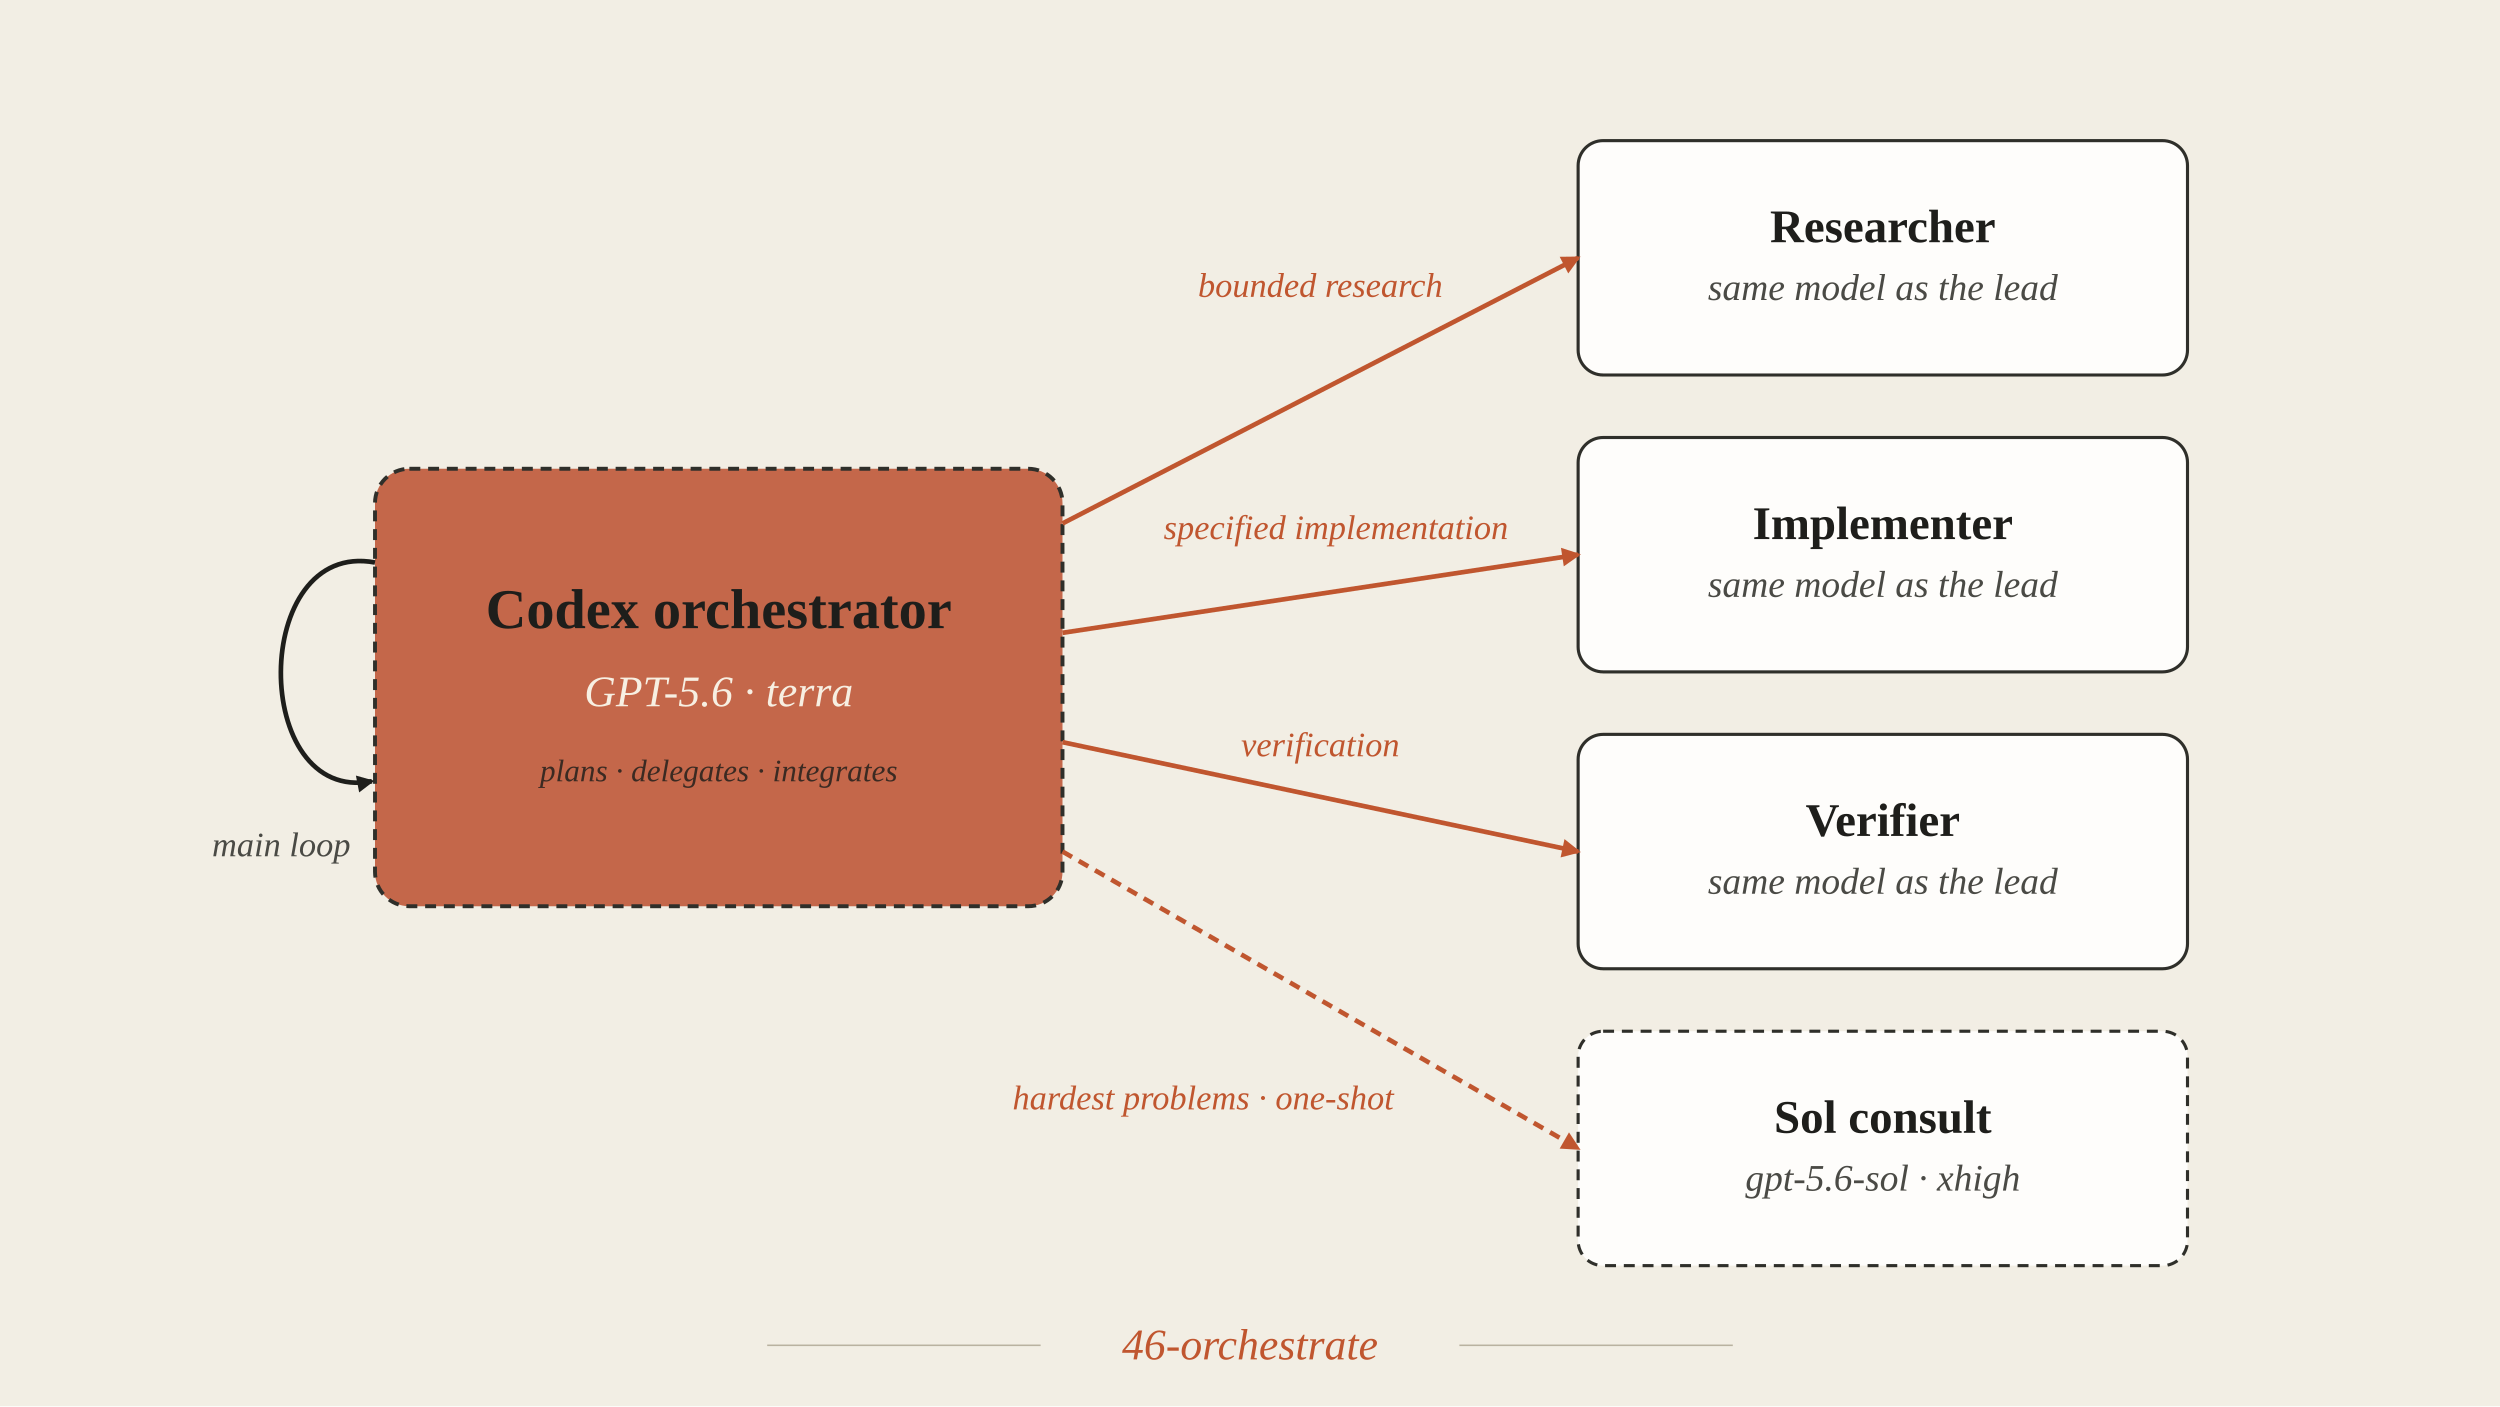
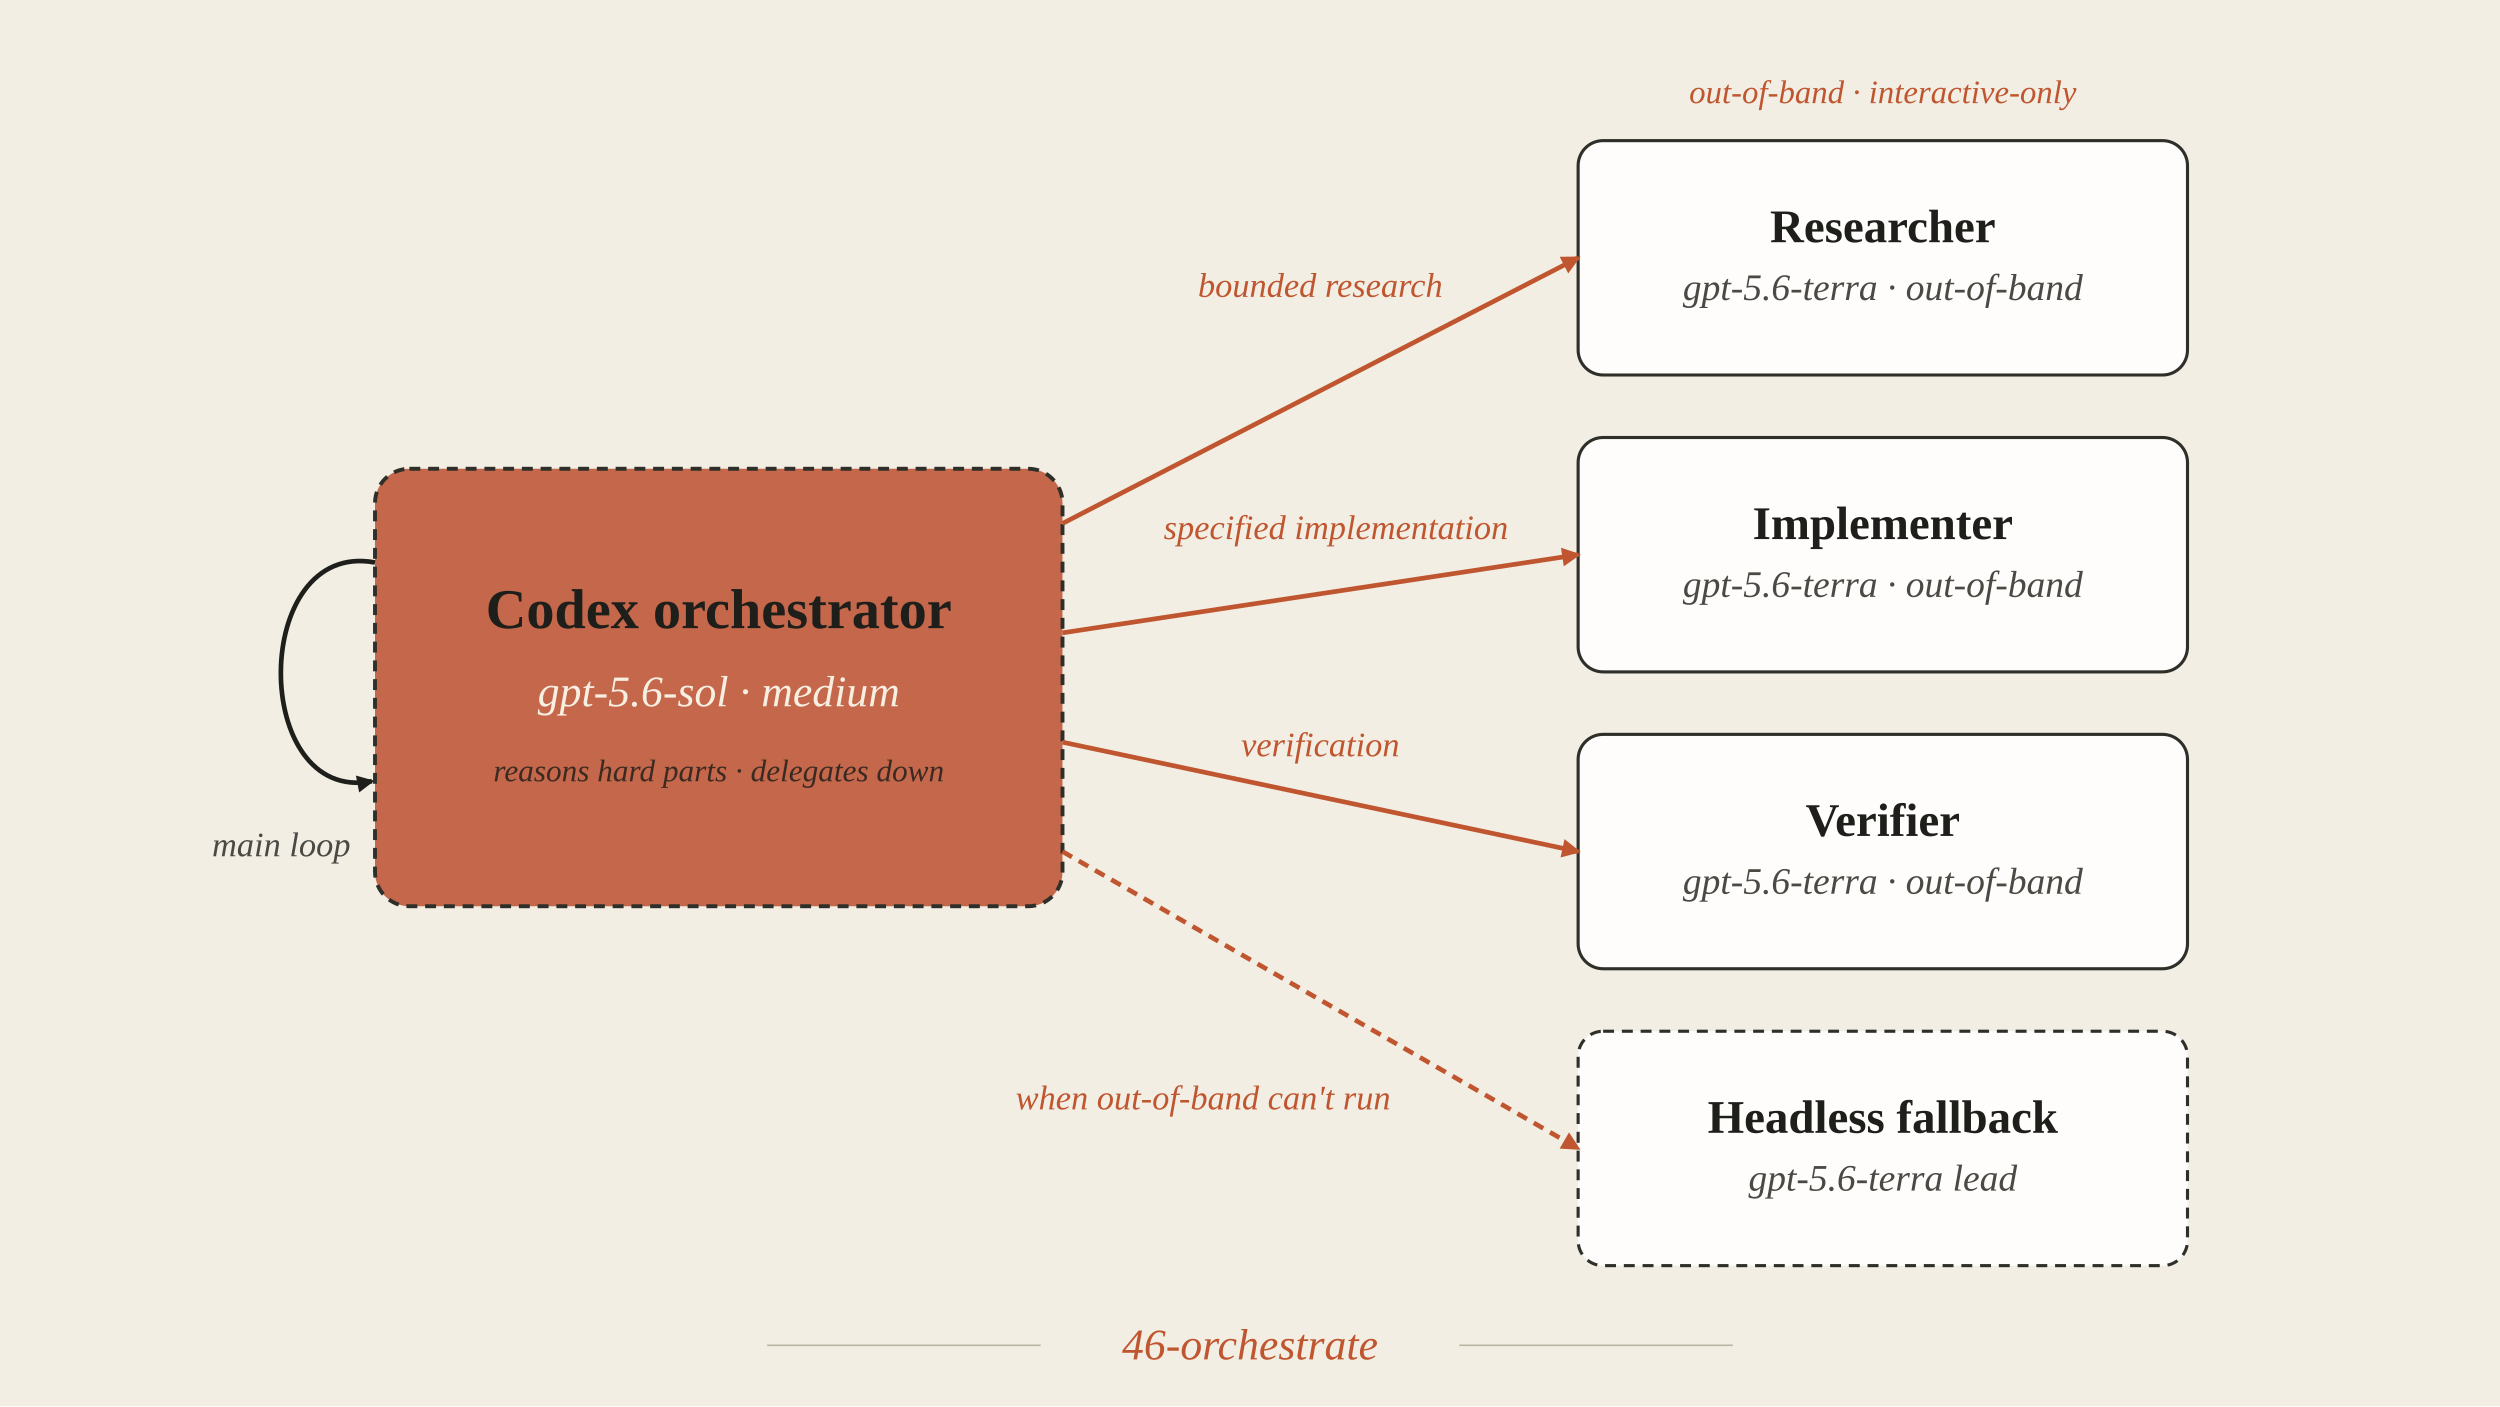
<svg xmlns="http://www.w3.org/2000/svg" viewBox="0 0 1600 900" width="1600" height="900" role="img">
  <defs>
    <marker id="ah-o" viewBox="0 0 10 10" refX="8.5" refY="5" markerWidth="12" markerHeight="12" orient="auto" markerUnits="userSpaceOnUse">
      <path d="M0,0 L10,5 L0,10 z" fill="#C0562F" />
    </marker>
    <marker id="ah-k" viewBox="0 0 10 10" refX="8.5" refY="5" markerWidth="11" markerHeight="11" orient="auto" markerUnits="userSpaceOnUse">
      <path d="M0,0 L10,5 L0,10 z" fill="#1E1E1B" />
    </marker>
  </defs>
  <rect x="0" y="0" width="1600" height="900" fill="#F2EEE4" />
+   <text x="1205" y="66" font-family="Georgia, 'Times New Roman', serif" font-size="21" fill="#C0562F" font-style="italic" text-anchor="middle">out-of-band · interactive-only</text>
  <rect x="240" y="300" width="440" height="280" rx="22" ry="22" fill="#C4674A" stroke="#2F2F2A" stroke-width="2.5" stroke-dasharray="7 5" />
  <text x="460" y="402" font-family="Georgia, 'Times New Roman', serif" font-size="36" fill="#1E1E1B" font-weight="bold" text-anchor="middle">Codex orchestrator</text>
-   <text x="460" y="452" font-family="Georgia, 'Times New Roman', serif" font-size="28" fill="#F7EFE2" font-style="italic" text-anchor="middle">GPT-5.6 · terra</text>
-   <text x="460" y="500" font-family="Georgia, 'Times New Roman', serif" font-size="20" fill="#3B2A22" font-style="italic" text-anchor="middle">plans · delegates · integrates</text>
+   <text x="460" y="452" font-family="Georgia, 'Times New Roman', serif" font-size="28" fill="#F7EFE2" font-style="italic" text-anchor="middle">gpt-5.6-sol · medium</text>
+   <text x="460" y="500" font-family="Georgia, 'Times New Roman', serif" font-size="20" fill="#3B2A22" font-style="italic" text-anchor="middle">reasons hard parts · delegates down</text>
  <path d="M 240 360 C 160 345, 160 515, 238 500" fill="none" stroke="#1E1E1B" stroke-width="3" marker-end="url(#ah-k)" />
  <text x="180" y="548" font-family="Georgia, 'Times New Roman', serif" font-size="22" fill="#4A4A45" font-style="italic" text-anchor="middle">main loop</text>
  <rect x="1010" y="90" width="390" height="150" rx="16" ry="16" fill="#FEFDFB" stroke="#2F2F2A" stroke-width="2" />
  <text x="1205" y="155" font-family="Georgia, 'Times New Roman', serif" font-size="30" fill="#1E1E1B" font-weight="bold" text-anchor="middle">Researcher</text>
-   <text x="1205" y="192" font-family="Georgia, 'Times New Roman', serif" font-size="24" fill="#4A4A45" font-style="italic" text-anchor="middle">same model as the lead</text>
+   <text x="1205" y="192" font-family="Georgia, 'Times New Roman', serif" font-size="24" fill="#4A4A45" font-style="italic" text-anchor="middle">gpt-5.6-terra · out-of-band</text>
  <rect x="1010" y="280" width="390" height="150" rx="16" ry="16" fill="#FEFDFB" stroke="#2F2F2A" stroke-width="2" />
  <text x="1205" y="345" font-family="Georgia, 'Times New Roman', serif" font-size="30" fill="#1E1E1B" font-weight="bold" text-anchor="middle">Implementer</text>
-   <text x="1205" y="382" font-family="Georgia, 'Times New Roman', serif" font-size="24" fill="#4A4A45" font-style="italic" text-anchor="middle">same model as the lead</text>
+   <text x="1205" y="382" font-family="Georgia, 'Times New Roman', serif" font-size="24" fill="#4A4A45" font-style="italic" text-anchor="middle">gpt-5.6-terra · out-of-band</text>
  <rect x="1010" y="470" width="390" height="150" rx="16" ry="16" fill="#FEFDFB" stroke="#2F2F2A" stroke-width="2" />
  <text x="1205" y="535" font-family="Georgia, 'Times New Roman', serif" font-size="30" fill="#1E1E1B" font-weight="bold" text-anchor="middle">Verifier</text>
-   <text x="1205" y="572" font-family="Georgia, 'Times New Roman', serif" font-size="24" fill="#4A4A45" font-style="italic" text-anchor="middle">same model as the lead</text>
+   <text x="1205" y="572" font-family="Georgia, 'Times New Roman', serif" font-size="24" fill="#4A4A45" font-style="italic" text-anchor="middle">gpt-5.6-terra · out-of-band</text>
  <rect x="1010" y="660" width="390" height="150" rx="16" ry="16" fill="#FEFDFB" stroke="#2F2F2A" stroke-width="2" stroke-dasharray="7 5" />
-   <text x="1205" y="725" font-family="Georgia, 'Times New Roman', serif" font-size="30" fill="#1E1E1B" font-weight="bold" text-anchor="middle">Sol consult</text>
-   <text x="1205" y="762" font-family="Georgia, 'Times New Roman', serif" font-size="24" fill="#4A4A45" font-style="italic" text-anchor="middle">gpt-5.6-sol · xhigh</text>
+   <text x="1205" y="725" font-family="Georgia, 'Times New Roman', serif" font-size="30" fill="#1E1E1B" font-weight="bold" text-anchor="middle">Headless fallback</text>
+   <text x="1205" y="762" font-family="Georgia, 'Times New Roman', serif" font-size="24" fill="#4A4A45" font-style="italic" text-anchor="middle">gpt-5.6-terra lead</text>
  <line x1="680" y1="335" x2="1010" y2="165" stroke="#C0562F" stroke-width="3" marker-end="url(#ah-o)" />
  <line x1="680" y1="405" x2="1010" y2="355" stroke="#C0562F" stroke-width="3" marker-end="url(#ah-o)" />
  <line x1="680" y1="475" x2="1010" y2="545" stroke="#C0562F" stroke-width="3" marker-end="url(#ah-o)" />
  <line x1="680" y1="545" x2="1010" y2="735" stroke="#C0562F" stroke-width="3" stroke-dasharray="7 5" marker-end="url(#ah-o)" />
  <text x="845" y="190" font-family="Georgia, 'Times New Roman', serif" font-size="22" fill="#C0562F" font-style="italic" text-anchor="middle">bounded research</text>
  <text x="855" y="345" font-family="Georgia, 'Times New Roman', serif" font-size="22" fill="#C0562F" font-style="italic" text-anchor="middle">specified implementation</text>
  <text x="845" y="484" font-family="Georgia, 'Times New Roman', serif" font-size="22" fill="#C0562F" font-style="italic" text-anchor="middle">verification</text>
-   <text x="770" y="710" font-family="Georgia, 'Times New Roman', serif" font-size="22" fill="#C0562F" font-style="italic" text-anchor="middle">hardest problems · one-shot</text>
+   <text x="770" y="710" font-family="Georgia, 'Times New Roman', serif" font-size="22" fill="#C0562F" font-style="italic" text-anchor="middle">when out-of-band can't run</text>
  <line x1="491" y1="861" x2="666" y2="861" stroke="#B9B2A0" stroke-width="1" />
  <line x1="934" y1="861" x2="1109" y2="861" stroke="#B9B2A0" stroke-width="1" />
  <text x="800" y="870" font-family="Georgia, 'Times New Roman', serif" font-size="28" fill="#C0562F" font-style="italic" text-anchor="middle">46-orchestrate</text>
</svg>
